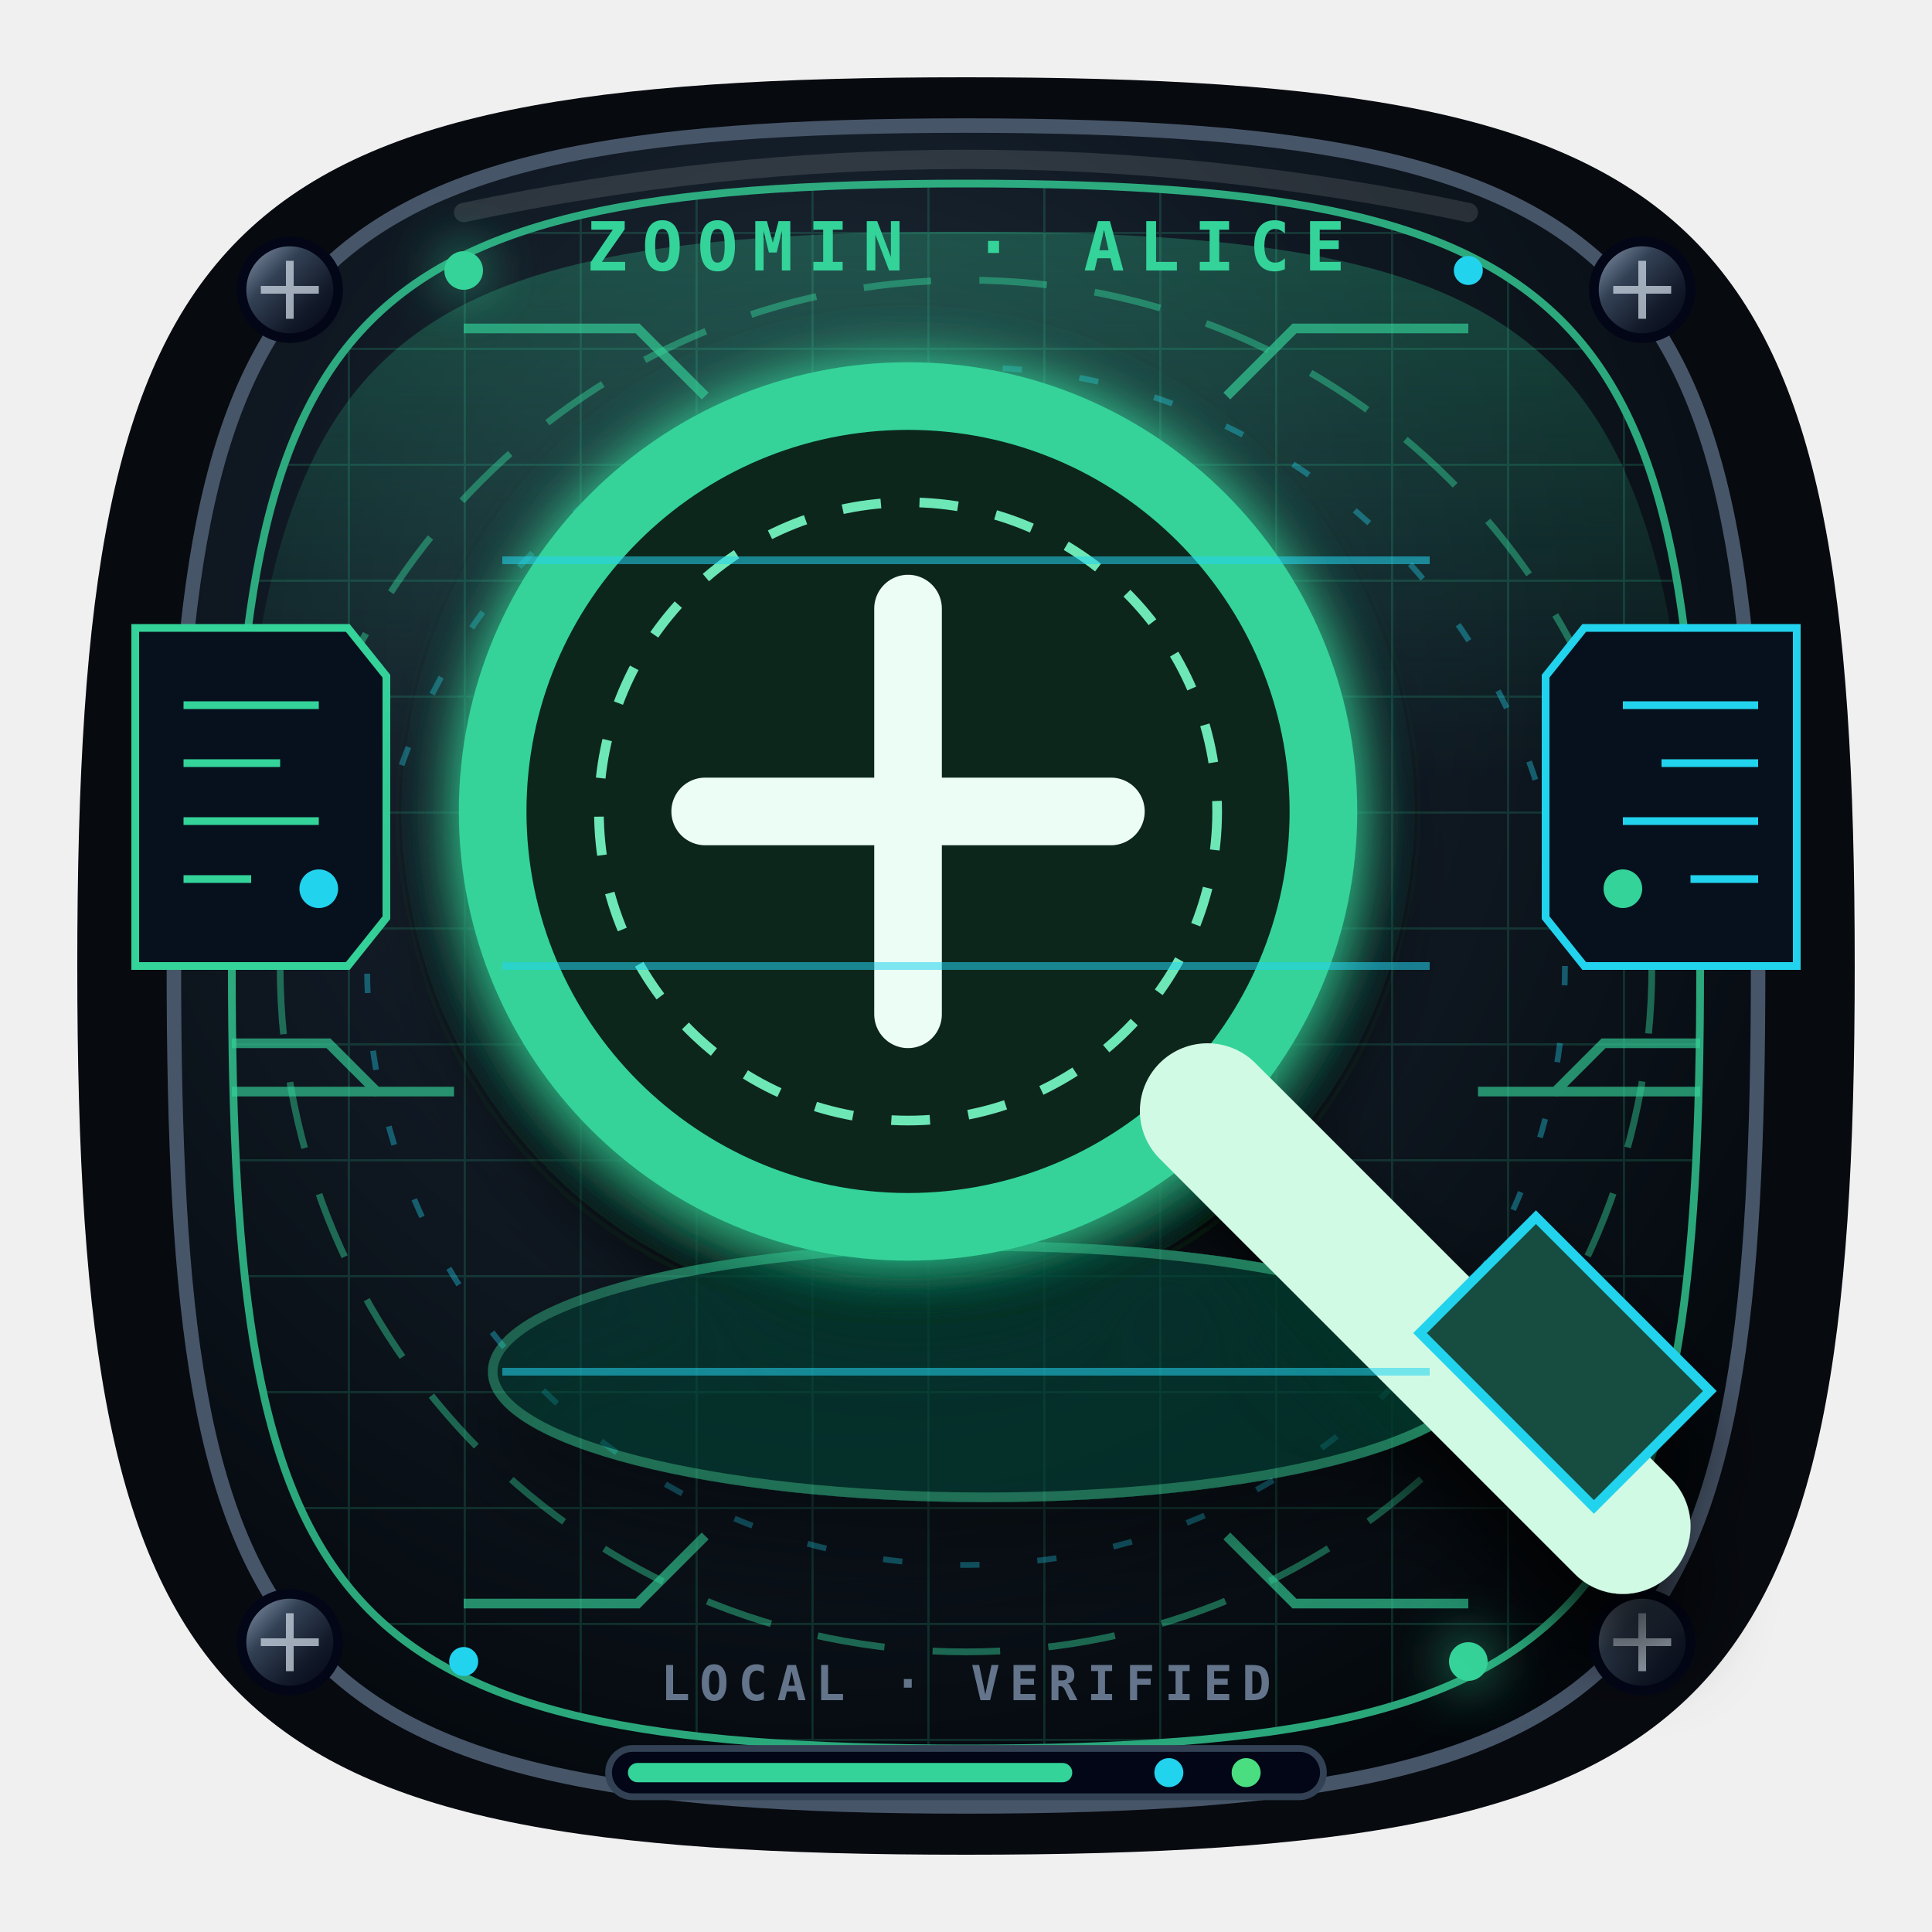
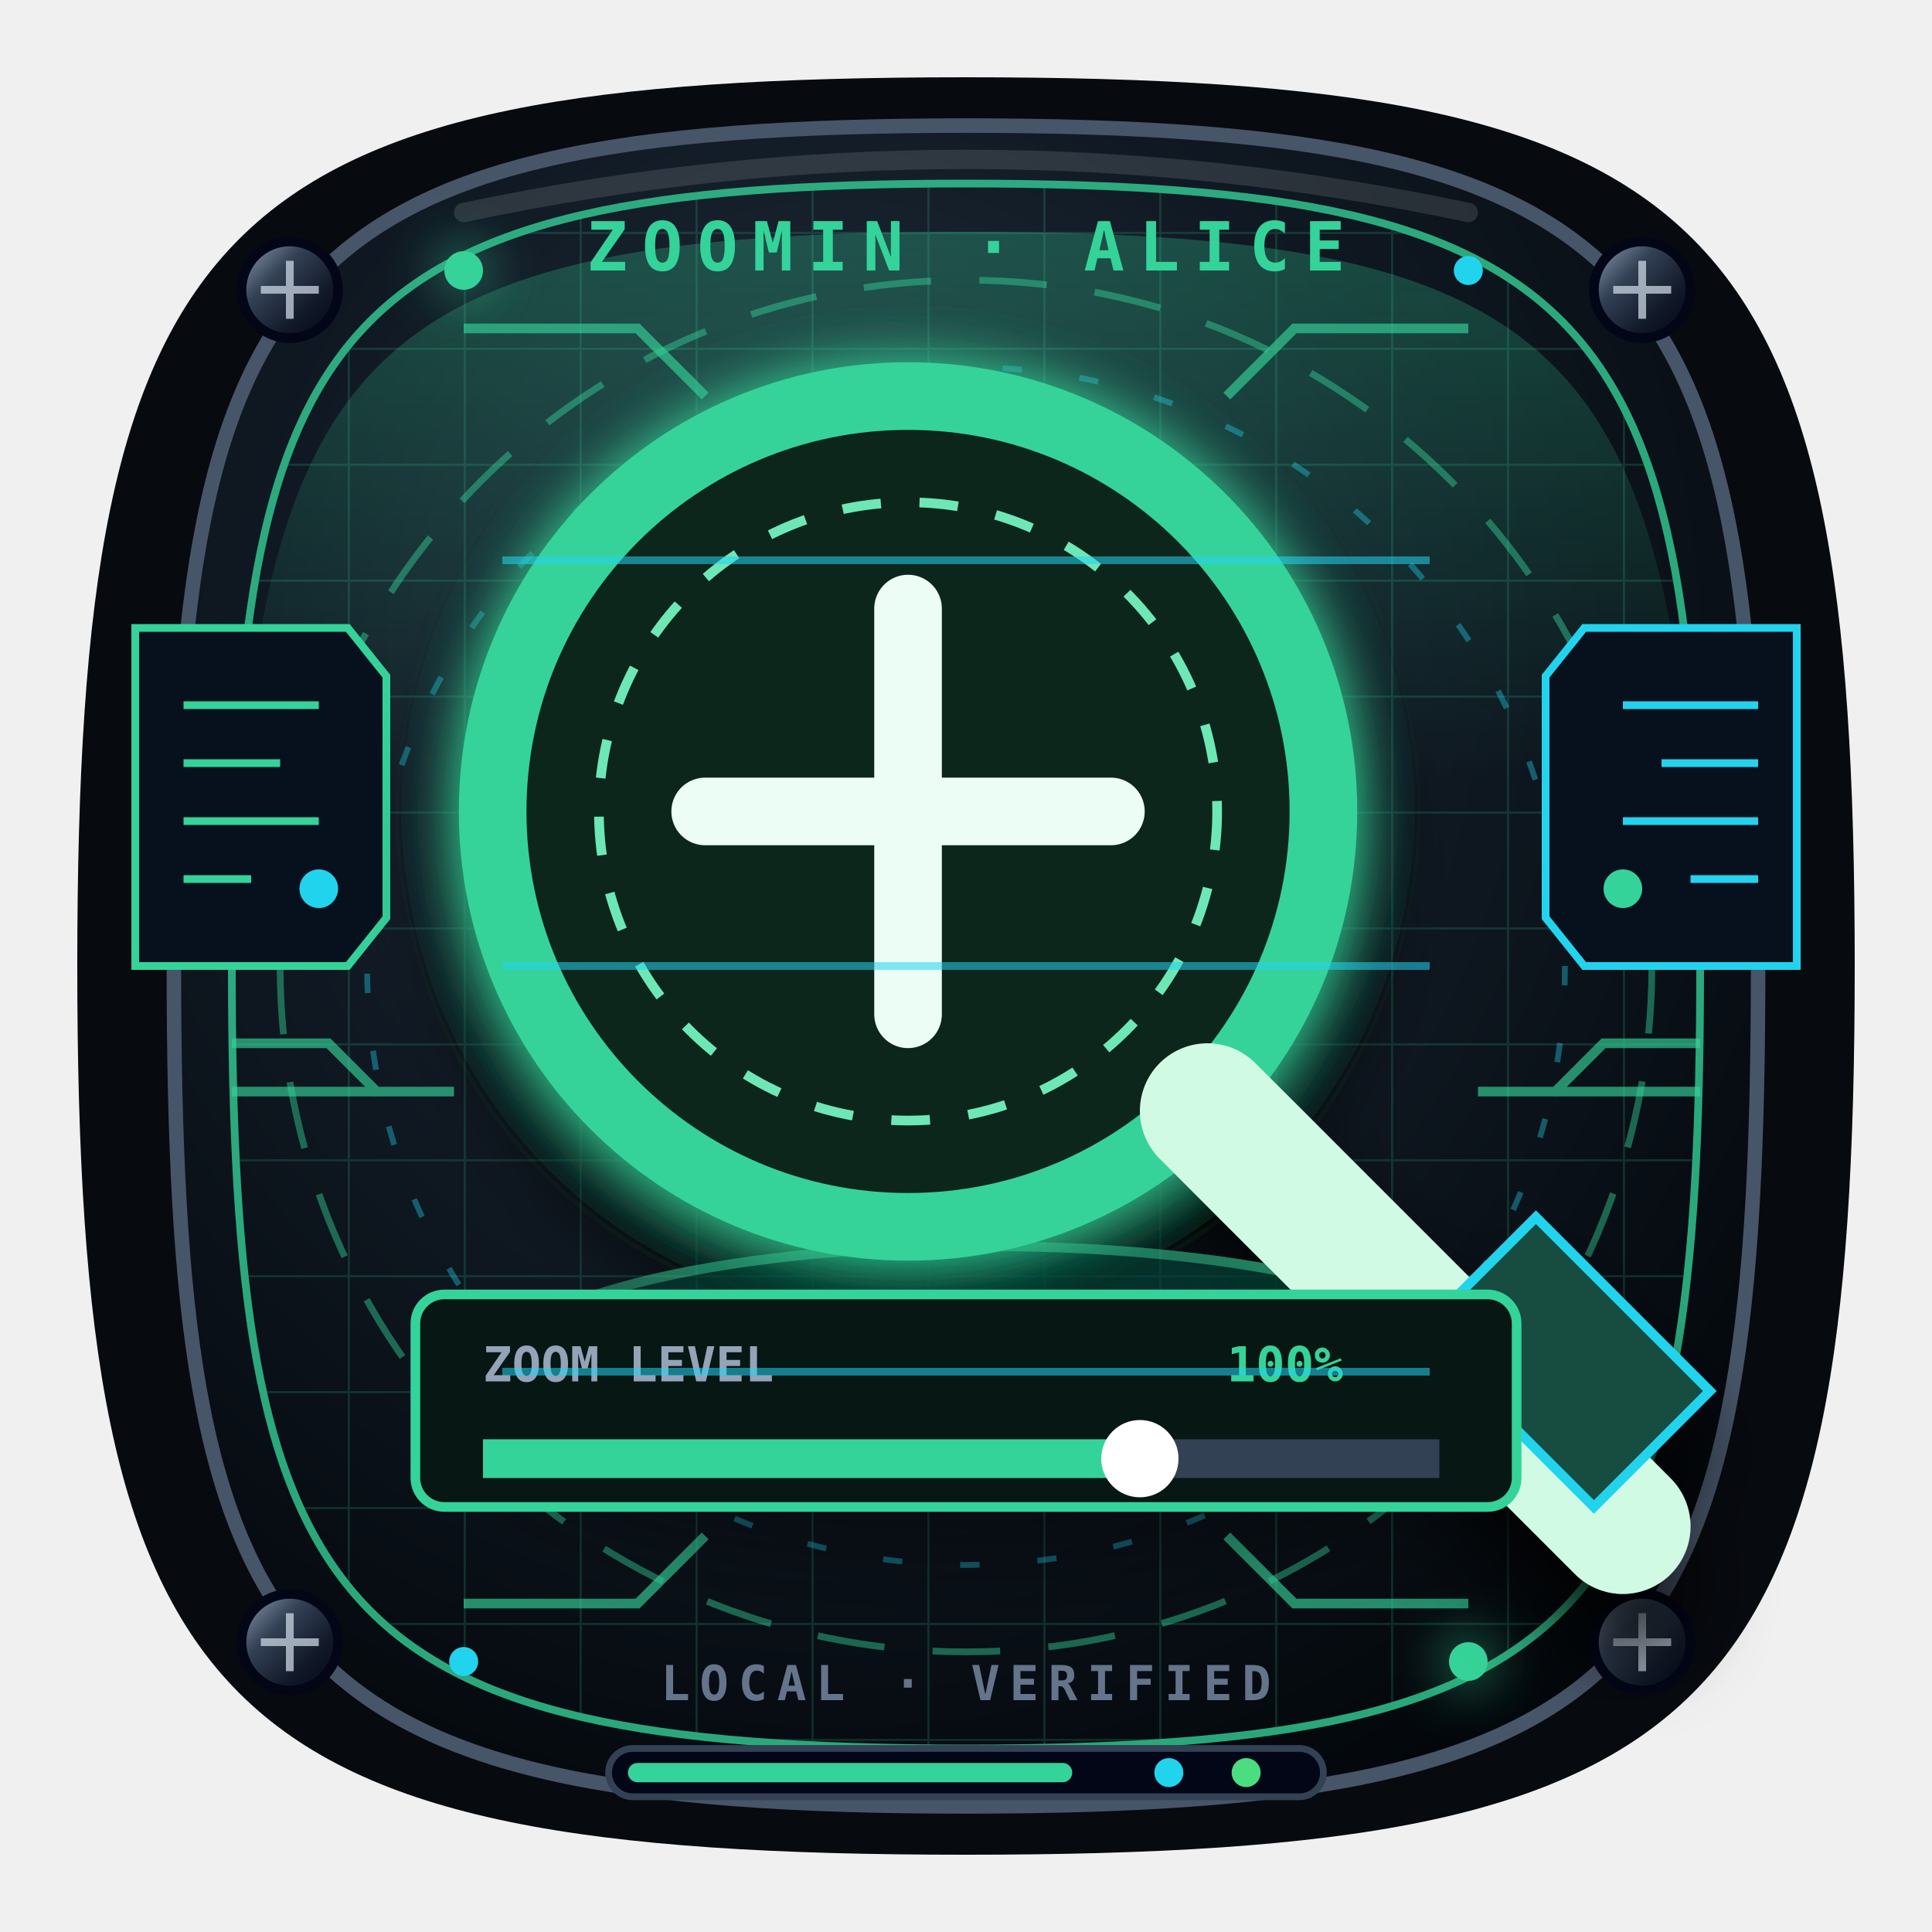
<svg xmlns="http://www.w3.org/2000/svg" viewBox="0 0 200 200" role="img" aria-label="Acercar vista">
  <style>
    .zoomin-orbit{animation:zoominOrbit 4s linear infinite}.zoomin-pulse{animation:zoominPulse 1.8s ease-in-out infinite}.zoomin-scan{animation:zoominScan 3s ease-in-out infinite}
    @keyframes zoominOrbit{to{stroke-dashoffset:-42}}@keyframes zoominPulse{50%{opacity:.3}}@keyframes zoominScan{0%,100%{transform:translateX(-7px);opacity:.18}50%{transform:translateX(7px);opacity:.8}}
    @media (prefers-reduced-motion:reduce){.zoomin-orbit,.zoomin-pulse,.zoomin-scan{animation:none}}
  </style>
  <defs>
    <radialGradient id="zoomin-base" cx="42%" cy="32%" r="75%">
      <stop stop-color="#263442" />
      <stop offset=".48" stop-color="#101923" />
      <stop offset="1" stop-color="#03070b" />
    </radialGradient>
    <linearGradient id="zoomin-metal" x1="0" y1="0" x2="1" y2="1">
      <stop stop-color="#94a3b8" />
      <stop offset=".35" stop-color="#334155" />
      <stop offset=".7" stop-color="#111827" />
      <stop offset="1" stop-color="#020617" />
    </linearGradient>
    <linearGradient id="zoomin-accent" x1="0" x2="1">
      <stop stop-color="#34d399" />
      <stop offset=".52" stop-color="#f8fafc" />
      <stop offset="1" stop-color="#22d3ee" />
    </linearGradient>
    <radialGradient id="zoomin-holo">
      <stop stop-color="#fff" />
      <stop offset=".18" stop-color="#34d399" />
      <stop offset=".68" stop-color="#22d3ee" />
      <stop offset="1" stop-color="#07111d" />
    </radialGradient>
    <pattern id="zoomin-grid" width="12" height="12" patternUnits="userSpaceOnUse">
      <path d="M12 0H0v12" fill="none" stroke="#34d399" stroke-width=".45" opacity=".22" />
    </pattern>
    <filter id="zoomin-glow" x="-50%" y="-50%" width="200%" height="200%">
      <feGaussianBlur stdDeviation="2.8" result="b" />
      <feMerge>
        <feMergeNode in="b" />
        <feMergeNode in="SourceGraphic" />
      </feMerge>
    </filter>
    <filter id="zoomin-shadow" x="-40%" y="-40%" width="180%" height="190%">
      <feDropShadow dx="0" dy="6" stdDeviation="4" flood-color="#000" flood-opacity=".8" />
    </filter>
    <linearGradient id="zoomin-beam" x1="0" y1="0" x2="0" y2="1">
      <stop stop-color="#34d399" stop-opacity=".28" />
      <stop offset="1" stop-color="#34d399" stop-opacity="0" />
    </linearGradient>
  </defs>
  <path d="M100 8C178 8 192 22 192 100S178 192 100 192 8 178 8 100 22 8 100 8Z" fill="#070a0f" />
  <path d="M100 13c72 0 82 15 82 87s-10 87-82 87-82-15-82-87 10-87 82-87Z" fill="url(#zoomin-base)" stroke="#475569" stroke-width="1.5" />
  <path d="M100 19c66 0 76 14 76 81s-10 81-76 81-76-14-76-81 10-81 76-81Z" fill="url(#zoomin-grid)" stroke="#34d399" stroke-width=".8" opacity=".78" />
  <path d="M100 24c57 0 71 10 75 57L25 81c4-47 18-57 75-57Z" fill="url(#zoomin-beam)" />
  <circle class="zoomin-orbit" cx="100" cy="100" r="71" fill="none" stroke="#34d399" stroke-width=".7" stroke-dasharray="7 5" opacity=".45" />
  <circle class="zoomin-orbit" cx="100" cy="100" r="62" fill="none" stroke="#22d3ee" stroke-width=".6" stroke-dasharray="2 6" opacity=".38" />
  <path d="M48 34h18l7 7m79-7h-18l-7 7M48 166h18l7-7m79 7h-18l-7-7" fill="none" stroke="#34d399" stroke-width="1" opacity=".65" />
  <g fill="url(#zoomin-metal)" stroke="#020617">
    <circle cx="30" cy="30" r="5" />
    <circle cx="170" cy="30" r="5" />
    <circle cx="30" cy="170" r="5" />
    <circle cx="170" cy="170" r="5" />
  </g>
  <g stroke="#cbd5e1" stroke-width=".8" opacity=".75">
    <path d="M27 30h6m-3-3v6M167 30h6m-3-3v6M27 170h6m-3-3v6M167 170h6m-3-3v6" />
  </g>
  <g fill="#34d399" filter="url(#zoomin-glow)">
    <circle cx="48" cy="28" r="2" />
    <circle cx="152" cy="172" r="2" />
  </g>
  <g fill="#22d3ee">
    <circle cx="152" cy="28" r="1.5" />
    <circle cx="48" cy="172" r="1.5" />
  </g>
  <path d="M48 22Q100 11 152 22" fill="none" stroke="#fff" stroke-width="2" stroke-linecap="round" opacity=".12" />
  <g font-family="Consolas,monospace" font-weight="900">
    <text x="100" y="28" fill="#34d399" font-size="7" text-anchor="middle" letter-spacing="1.5">ZOOMIN · ALICE</text>
    <text x="100" y="176" fill="#64748b" font-size="5" text-anchor="middle" letter-spacing="1">LOCAL · VERIFIED</text>
  </g>
  <g transform="translate(14 65)" fill="#07111e" stroke="#34d399" stroke-width=".8">
    <path d="M0 0h22l4 5v25l-4 5H0z" />
    <path d="M5 8h14M5 14h10M5 20h14M5 26h7" stroke="#34d399" />
    <circle class="zoomin-pulse" cx="19" cy="27" r="2" fill="#22d3ee" stroke="none" />
  </g>
  <g transform="translate(160 65)" fill="#07111e" stroke="#22d3ee" stroke-width=".8">
    <path d="M4 0h22v35H4l-4-5V5z" />
    <path d="M8 8h14M12 14h10M8 20h14M15 26h7" stroke="#22d3ee" />
    <circle class="zoomin-pulse" cx="8" cy="27" r="2" fill="#34d399" stroke="none" />
  </g>
  <g transform="translate(94 84)" filter="url(#zoomin-shadow)">
    <ellipse cx="8" cy="58" rx="51" ry="13" fill="#064e3b" stroke="#34d399" opacity=".4" />
    <circle r="43" fill="#08251f" stroke="#34d399" stroke-width="7" filter="url(#zoomin-glow)" />
    <circle r="32" fill="none" stroke="#6ee7b7" stroke-dasharray="4 4" />
    <path d="M31 31l43 43" stroke="#d1fae5" stroke-width="14" stroke-linecap="round" />
    <path d="M-21 0h42M0-21v42" stroke="#ecfdf5" stroke-width="7" stroke-linecap="round" />
    <path d="m53 54 12-12 18 18-12 12z" fill="#164e3f" stroke="#22d3ee" />
  </g>
+   <g font-family="Consolas,monospace" font-size="5" font-weight="900">
+     <rect x="43" y="134" width="114" height="22" rx="3" fill="#071713" stroke="#34d399" />
+     <text x="50" y="143" fill="#94a3b8">ZOOM LEVEL</text>
+     <text x="127" y="143" fill="#34d399">100%</text>
+     <path d="M50 151h99" stroke="#334155" stroke-width="4" />
+     <path d="M50 151h68" stroke="#34d399" stroke-width="4" />
+     <circle cx="118" cy="151" r="4" fill="#fff" />
+   </g>
  <g class="zoomin-scan" stroke="#22d3ee" stroke-width=".8" opacity=".55">
    <path d="M52 58h96M52 100h96M52 142h96" />
  </g>
  <g opacity=".65" stroke="#34d399" stroke-width="1">
    <path d="M24 108h10l5 5h8M176 108h-10l-5 5h-8" fill="none" />
    <path d="M24 113h15M176 113h-15" />
  </g>
  <g transform="translate(63 181)">
    <rect width="74" height="5" rx="2.5" fill="#020617" stroke="#334155" stroke-width=".7" />
    <rect x="2" y="1.5" width="46" height="2" rx="1" fill="#34d399" />
    <circle cx="58" cy="2.5" r="1.5" fill="#22d3ee" />
    <circle cx="66" cy="2.5" r="1.5" fill="#4ade80" />
  </g>
</svg>
